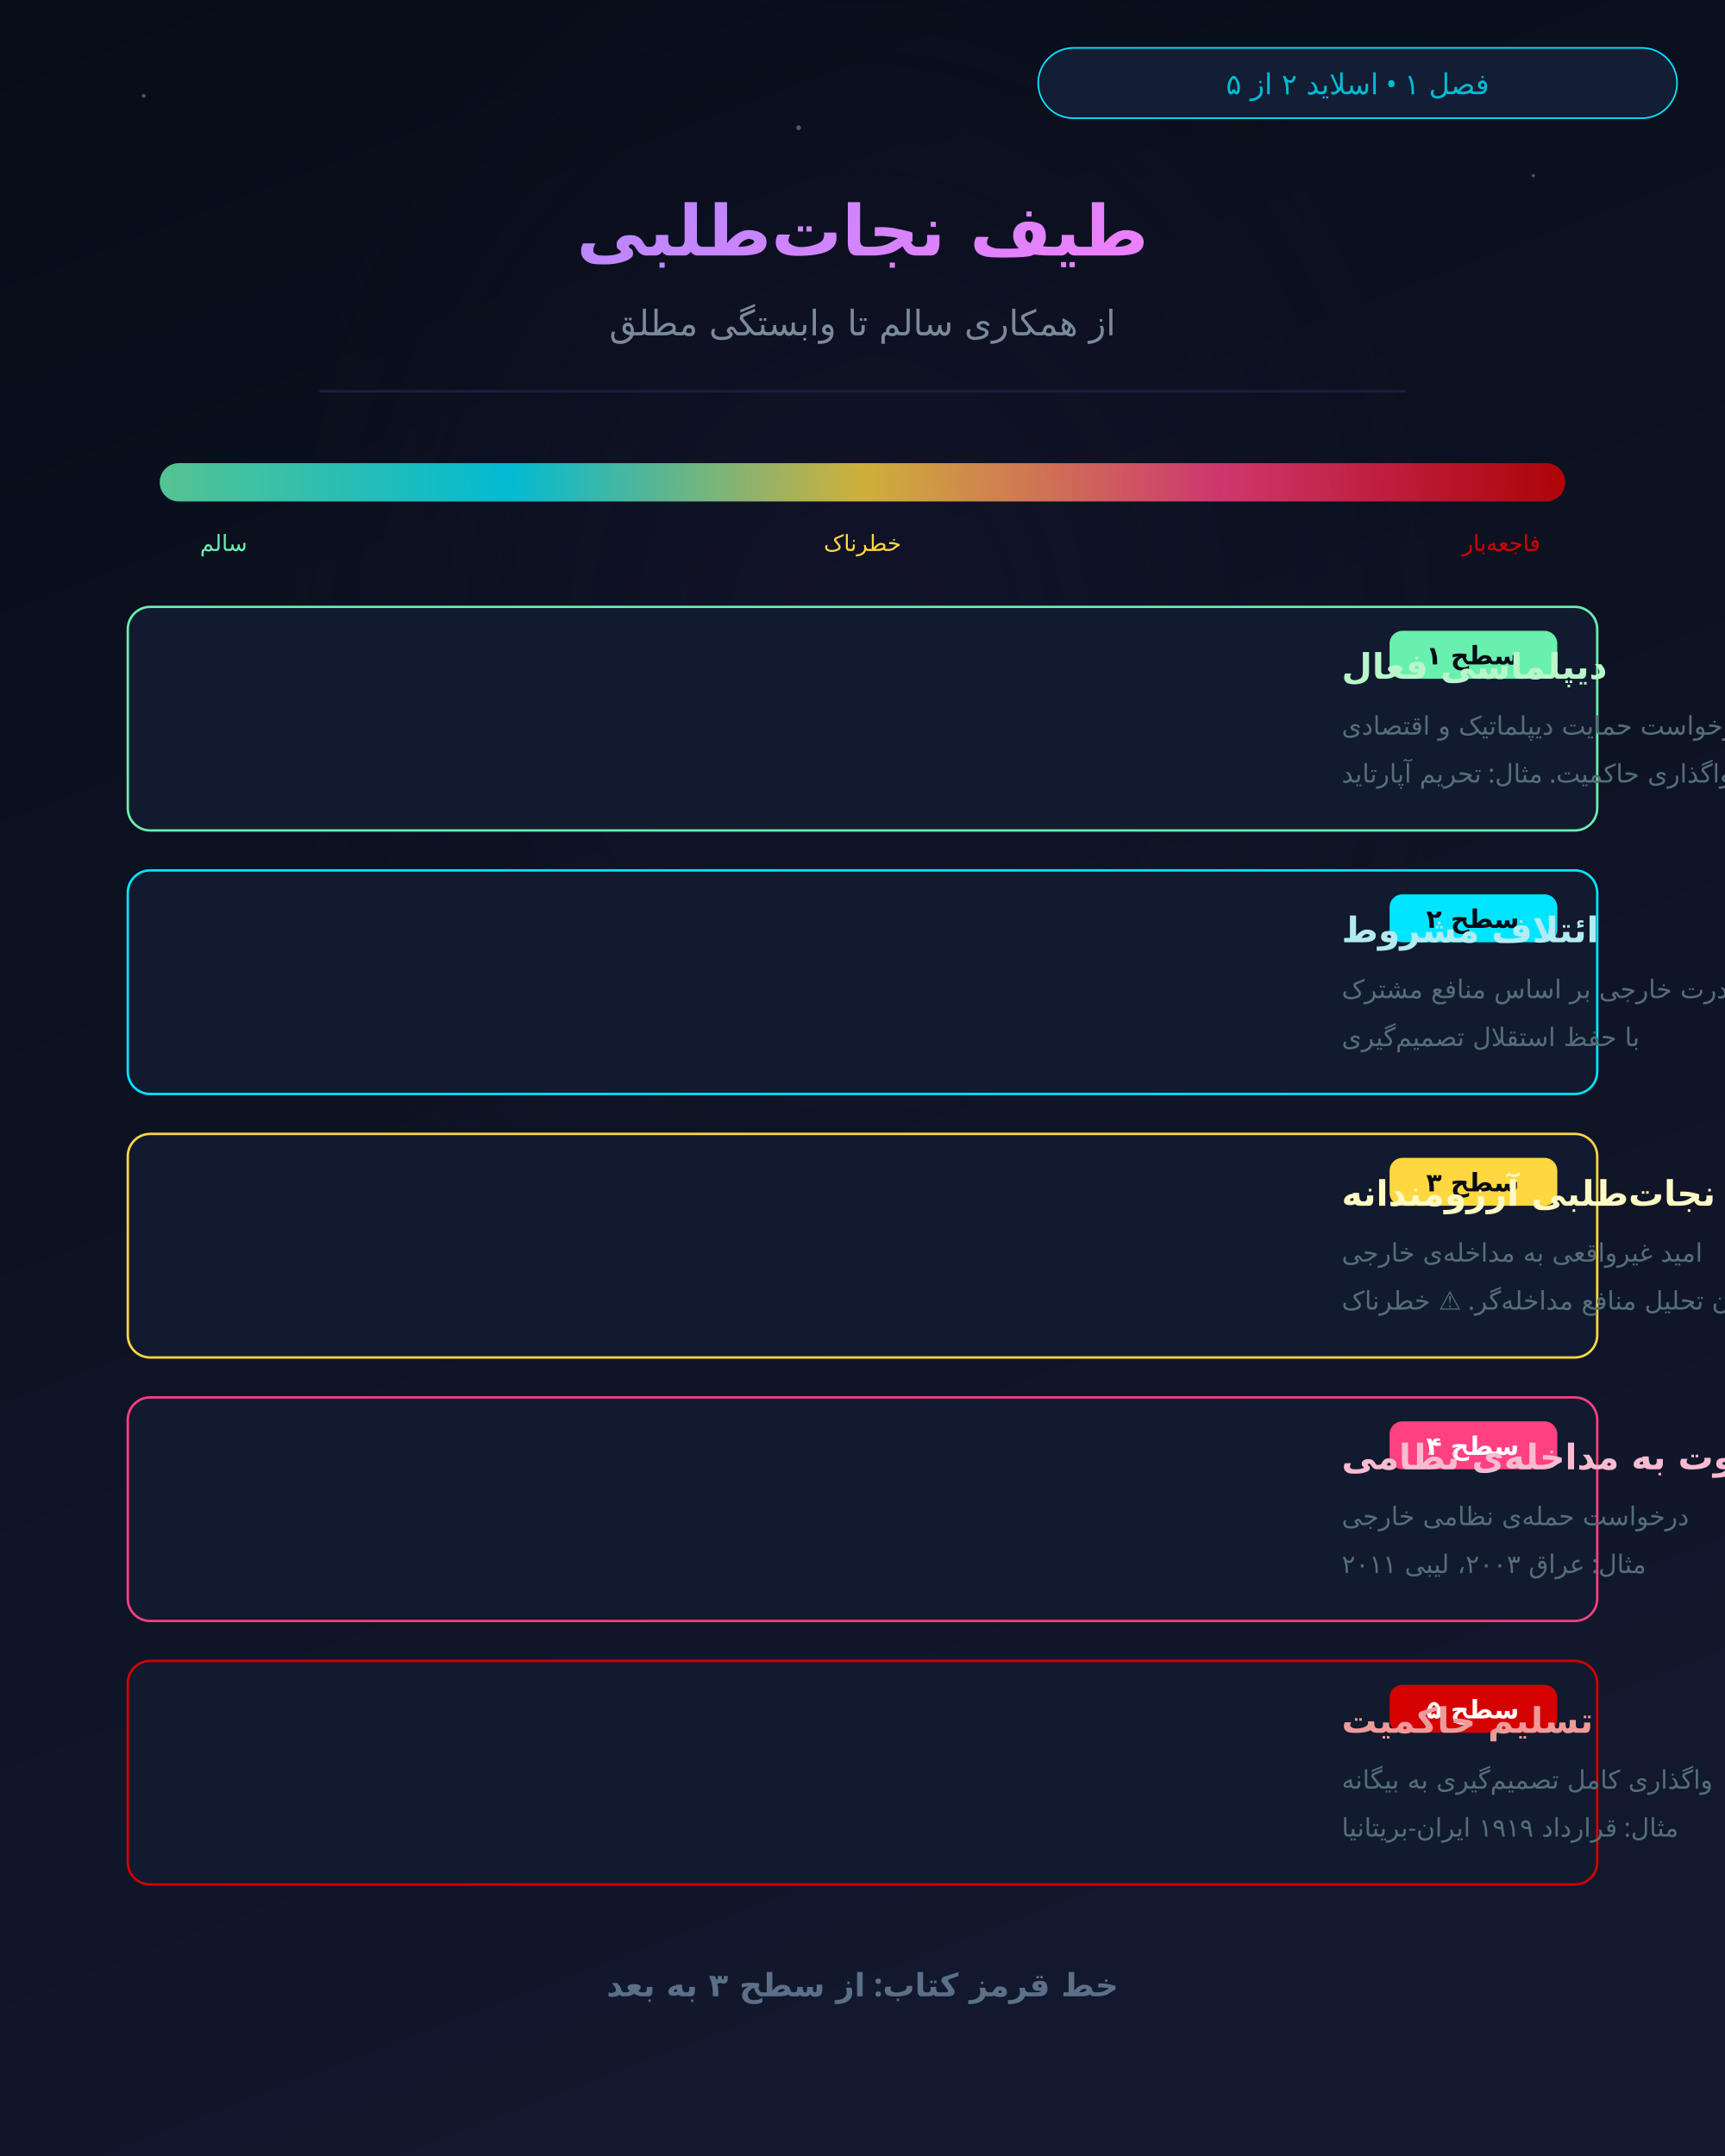
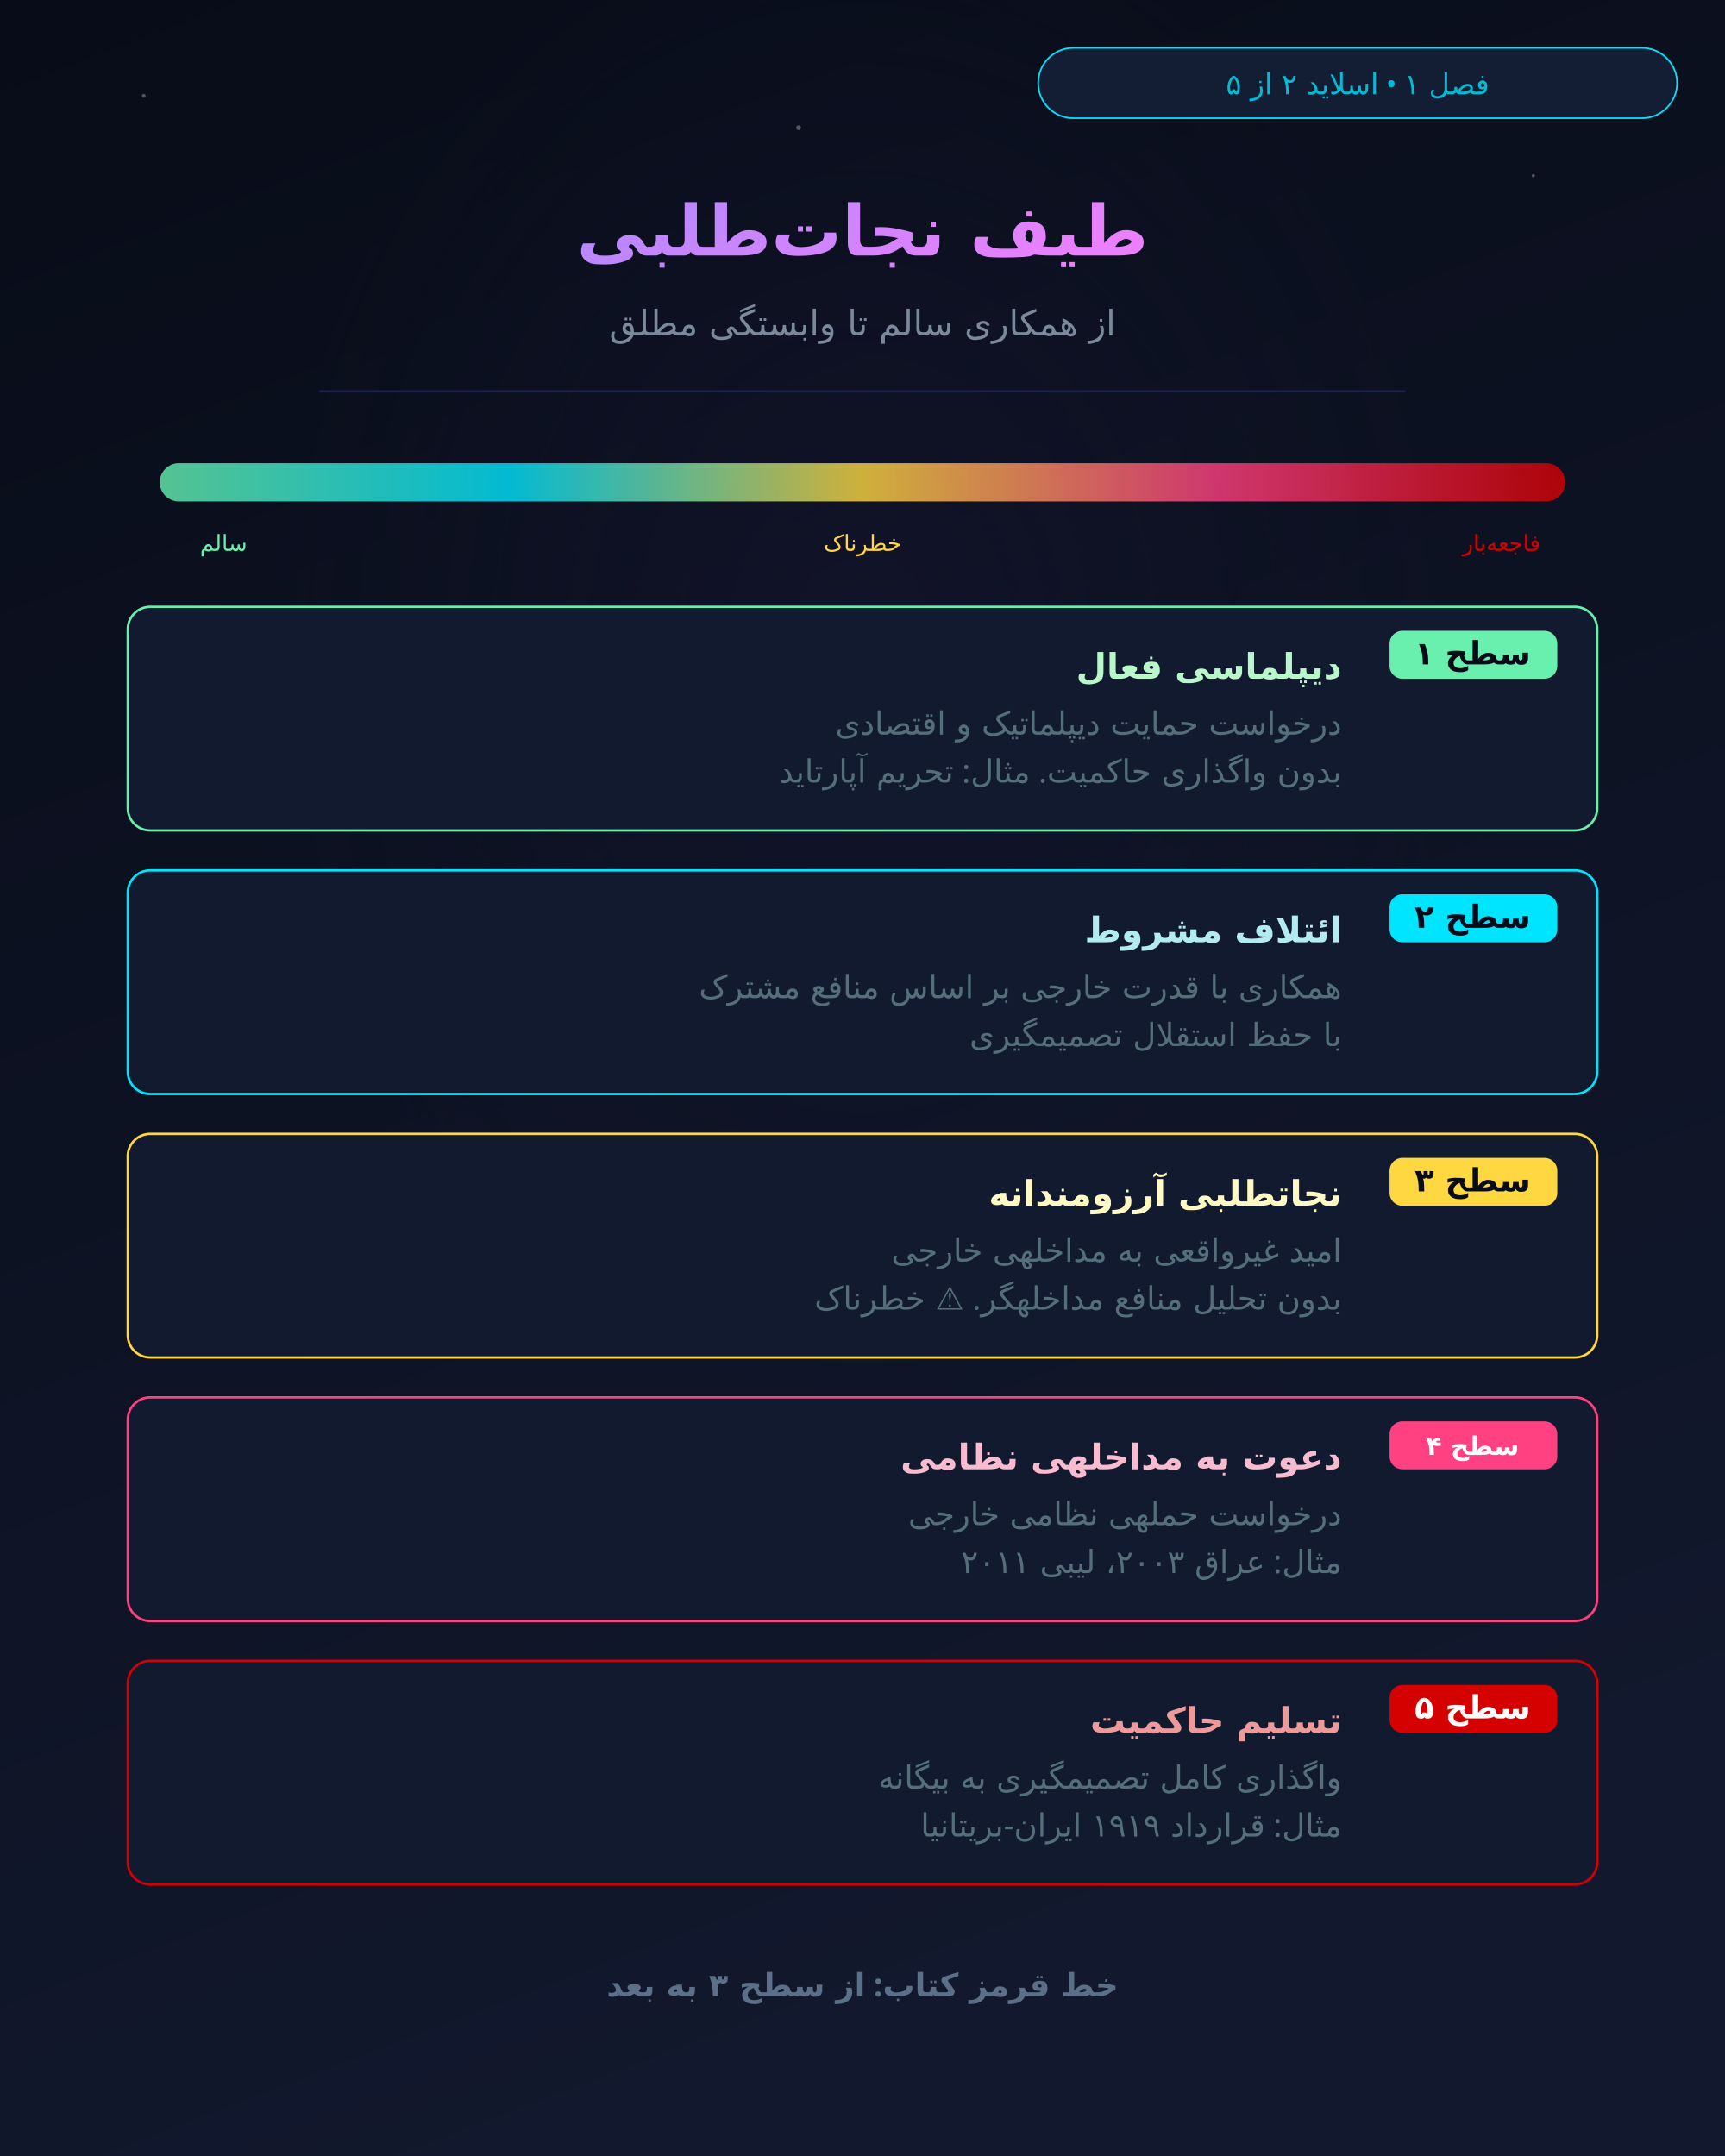
<svg xmlns="http://www.w3.org/2000/svg" width="1080" height="1350" viewBox="0 0 1080 1350">
  <defs>
    <linearGradient id="bg" x1="0" y1="0" x2=".3" y2="1">
      <stop offset="0%" stop-color="#080c18" />
      <stop offset="100%" stop-color="#12182d" />
    </linearGradient>
    <radialGradient id="gl" cx="50%" cy="30%" r="35%">
      <stop offset="0%" stop-color="#1a1535" stop-opacity=".4" />
      <stop offset="100%" stop-color="#12182d" stop-opacity="0" />
    </radialGradient>
    <linearGradient id="tg" x1="0" y1="0" x2="1" y2=".2">
      <stop offset="0%" stop-color="#b388ff" />
      <stop offset="100%" stop-color="#ea80fc" />
    </linearGradient>
    <linearGradient id="sp" x1="0" y1="0" x2="1" y2="0">
      <stop offset="0%" stop-color="#69f0ae" />
      <stop offset="25%" stop-color="#00e5ff" />
      <stop offset="50%" stop-color="#ffd740" />
      <stop offset="75%" stop-color="#ff4081" />
      <stop offset="100%" stop-color="#d50000" />
    </linearGradient>
  </defs>
  <rect width="1080" height="1350" fill="url(#bg)" />
  <rect width="1080" height="1350" fill="url(#gl)" />
  <g fill="#fff" opacity=".3">
    <circle cx="90" cy="60" r="1.2" />
    <circle cx="500" cy="80" r="1.5" />
    <circle cx="960" cy="110" r="1" />
  </g>
  <rect x="650" y="30" width="400" height="44" rx="22" fill="#131d33" stroke="#00e5ff" stroke-width="1" />
  <text x="850" y="59" text-anchor="middle" font-family="Vazirmatn,IRANSans,Tahoma,sans-serif" font-size="18" fill="#00bcd4" direction="rtl">فصل ۱ • اسلاید ۲ از ۵</text>
  <text x="540" y="160" text-anchor="middle" font-family="Vazirmatn,IRANSans,Tahoma,sans-serif" font-size="44" font-weight="900" fill="url(#tg)" direction="rtl">طیف نجات‌طلبی</text>
  <text x="540" y="210" text-anchor="middle" font-family="Vazirmatn,IRANSans,Tahoma,sans-serif" font-size="22" fill="#7a8a9a" direction="rtl">از همکاری سالم تا وابستگی مطلق</text>
  <line x1="200" y1="245" x2="880" y2="245" stroke="#1a2040" stroke-width="1.5" />
  <rect x="100" y="290" width="880" height="24" rx="12" fill="url(#sp)" opacity=".8" />
  <text x="140" y="345" text-anchor="middle" font-family="Vazirmatn,IRANSans,Tahoma,sans-serif" font-size="14" fill="#69f0ae" direction="rtl">سالم</text>
  <text x="540" y="345" text-anchor="middle" font-family="Vazirmatn,IRANSans,Tahoma,sans-serif" font-size="14" fill="#ffd740" direction="rtl">خطرناک</text>
  <text x="940" y="345" text-anchor="middle" font-family="Vazirmatn,IRANSans,Tahoma,sans-serif" font-size="14" fill="#d50000" direction="rtl">فاجعه‌بار</text>
  <rect x="80" y="380" width="920" height="140" rx="14" fill="#111a2e" stroke="#69f0ae" stroke-width="1.5" />
  <rect x="870" y="395" width="105" height="30" rx="8" fill="#69f0ae" />
-   <text x="922" y="416" text-anchor="middle" font-family="Vazirmatn,IRANSans,Tahoma,sans-serif" font-size="16" font-weight="700" fill="#080c18">سطح ۱</text>
-   <text x="840" y="425" text-anchor="end" font-family="Vazirmatn,IRANSans,Tahoma,sans-serif" font-size="22" font-weight="700" fill="#b9f6ca" direction="rtl">دیپلماسی فعال</text>
-   <text x="840" y="460" text-anchor="end" font-family="Vazirmatn,IRANSans,Tahoma,sans-serif" font-size="16" fill="#546e7a" direction="rtl">درخواست حمایت دیپلماتیک و اقتصادی</text>
-   <text x="840" y="490" text-anchor="end" font-family="Vazirmatn,IRANSans,Tahoma,sans-serif" font-size="16" fill="#546e7a" direction="rtl">بدون واگذاری حاکمیت. مثال: تحریم آپارتاید</text>
+   <text x="922" y="416" text-anchor="middle" font-family="Vazirmatn,IRANSans,Tahoma,sans-serif" font-size="20" font-weight="700" fill="#080c18">سطح ۱</text>
+   <text x="840" y="425" text-anchor="start" font-family="Vazirmatn,IRANSans,Tahoma,sans-serif" font-size="22" font-weight="700" fill="#b9f6ca" direction="rtl">دیپلماسی فعال</text>
+   <text x="840" y="460" text-anchor="start" font-family="Vazirmatn,IRANSans,Tahoma,sans-serif" font-size="20" fill="#546e7a" direction="rtl">درخواست حمایت دیپلماتیک و اقتصادی</text>
+   <text x="840" y="490" text-anchor="start" font-family="Vazirmatn,IRANSans,Tahoma,sans-serif" font-size="20" fill="#546e7a" direction="rtl">بدون واگذاری حاکمیت. مثال: تحریم آپارتاید</text>
  <rect x="80" y="545" width="920" height="140" rx="14" fill="#111a2e" stroke="#00e5ff" stroke-width="1.5" />
  <rect x="870" y="560" width="105" height="30" rx="8" fill="#00e5ff" />
-   <text x="922" y="581" text-anchor="middle" font-family="Vazirmatn,IRANSans,Tahoma,sans-serif" font-size="16" font-weight="700" fill="#080c18">سطح ۲</text>
-   <text x="840" y="590" text-anchor="end" font-family="Vazirmatn,IRANSans,Tahoma,sans-serif" font-size="22" font-weight="700" fill="#b2ebf2" direction="rtl">ائتلاف مشروط</text>
-   <text x="840" y="625" text-anchor="end" font-family="Vazirmatn,IRANSans,Tahoma,sans-serif" font-size="16" fill="#546e7a" direction="rtl">همکاری با قدرت خارجی بر اساس منافع مشترک</text>
-   <text x="840" y="655" text-anchor="end" font-family="Vazirmatn,IRANSans,Tahoma,sans-serif" font-size="16" fill="#546e7a" direction="rtl">با حفظ استقلال تصمیم‌گیری</text>
+   <text x="922" y="581" text-anchor="middle" font-family="Vazirmatn,IRANSans,Tahoma,sans-serif" font-size="20" font-weight="700" fill="#080c18">سطح ۲</text>
+   <text x="840" y="590" text-anchor="start" font-family="Vazirmatn,IRANSans,Tahoma,sans-serif" font-size="22" font-weight="700" fill="#b2ebf2" direction="rtl">ائتلاف مشروط</text>
+   <text x="840" y="625" text-anchor="start" font-family="Vazirmatn,IRANSans,Tahoma,sans-serif" font-size="20" fill="#546e7a" direction="rtl">همکاری با قدرت خارجی بر اساس منافع مشترک</text>
+   <text x="840" y="655" text-anchor="start" font-family="Vazirmatn,IRANSans,Tahoma,sans-serif" font-size="20" fill="#546e7a" direction="rtl">با حفظ استقلال تصمیمگیری</text>
  <rect x="80" y="710" width="920" height="140" rx="14" fill="#111a2e" stroke="#ffd740" stroke-width="1.5" />
  <rect x="870" y="725" width="105" height="30" rx="8" fill="#ffd740" />
-   <text x="922" y="746" text-anchor="middle" font-family="Vazirmatn,IRANSans,Tahoma,sans-serif" font-size="16" font-weight="700" fill="#080c18">سطح ۳</text>
-   <text x="840" y="755" text-anchor="end" font-family="Vazirmatn,IRANSans,Tahoma,sans-serif" font-size="22" font-weight="700" fill="#fff9c4" direction="rtl">نجات‌طلبی آرزومندانه</text>
-   <text x="840" y="790" text-anchor="end" font-family="Vazirmatn,IRANSans,Tahoma,sans-serif" font-size="16" fill="#546e7a" direction="rtl">امید غیرواقعی به مداخله‌ی خارجی</text>
-   <text x="840" y="820" text-anchor="end" font-family="Vazirmatn,IRANSans,Tahoma,sans-serif" font-size="16" fill="#546e7a" direction="rtl">بدون تحلیل منافع مداخله‌گر. ⚠ خطرناک</text>
+   <text x="922" y="746" text-anchor="middle" font-family="Vazirmatn,IRANSans,Tahoma,sans-serif" font-size="20" font-weight="700" fill="#080c18">سطح ۳</text>
+   <text x="840" y="755" text-anchor="start" font-family="Vazirmatn,IRANSans,Tahoma,sans-serif" font-size="22" font-weight="700" fill="#fff9c4" direction="rtl">نجاتطلبی آرزومندانه</text>
+   <text x="840" y="790" text-anchor="start" font-family="Vazirmatn,IRANSans,Tahoma,sans-serif" font-size="20" fill="#546e7a" direction="rtl">امید غیرواقعی به مداخلهی خارجی</text>
+   <text x="840" y="820" text-anchor="start" font-family="Vazirmatn,IRANSans,Tahoma,sans-serif" font-size="20" fill="#546e7a" direction="rtl">بدون تحلیل منافع مداخلهگر. ⚠ خطرناک</text>
  <rect x="80" y="875" width="920" height="140" rx="14" fill="#111a2e" stroke="#ff4081" stroke-width="1.5" />
  <rect x="870" y="890" width="105" height="30" rx="8" fill="#ff4081" />
  <text x="922" y="911" text-anchor="middle" font-family="Vazirmatn,IRANSans,Tahoma,sans-serif" font-size="16" font-weight="700" fill="#fff">سطح ۴</text>
-   <text x="840" y="920" text-anchor="end" font-family="Vazirmatn,IRANSans,Tahoma,sans-serif" font-size="22" font-weight="700" fill="#f8bbd0" direction="rtl">دعوت به مداخله‌ی نظامی</text>
-   <text x="840" y="955" text-anchor="end" font-family="Vazirmatn,IRANSans,Tahoma,sans-serif" font-size="16" fill="#546e7a" direction="rtl">درخواست حمله‌ی نظامی خارجی</text>
-   <text x="840" y="985" text-anchor="end" font-family="Vazirmatn,IRANSans,Tahoma,sans-serif" font-size="16" fill="#546e7a" direction="rtl">مثال: عراق ۲۰۰۳، لیبی ۲۰۱۱</text>
+   <text x="840" y="920" text-anchor="start" font-family="Vazirmatn,IRANSans,Tahoma,sans-serif" font-size="22" font-weight="700" fill="#f8bbd0" direction="rtl">دعوت به مداخلهی نظامی</text>
+   <text x="840" y="955" text-anchor="start" font-family="Vazirmatn,IRANSans,Tahoma,sans-serif" font-size="20" fill="#546e7a" direction="rtl">درخواست حملهی نظامی خارجی</text>
+   <text x="840" y="985" text-anchor="start" font-family="Vazirmatn,IRANSans,Tahoma,sans-serif" font-size="20" fill="#546e7a" direction="rtl">مثال: عراق ۲۰۰۳، لیبی ۲۰۱۱</text>
  <rect x="80" y="1040" width="920" height="140" rx="14" fill="#111a2e" stroke="#d50000" stroke-width="1.5" />
  <rect x="870" y="1055" width="105" height="30" rx="8" fill="#d50000" />
-   <text x="922" y="1076" text-anchor="middle" font-family="Vazirmatn,IRANSans,Tahoma,sans-serif" font-size="16" font-weight="700" fill="#fff">سطح ۵</text>
-   <text x="840" y="1085" text-anchor="end" font-family="Vazirmatn,IRANSans,Tahoma,sans-serif" font-size="22" font-weight="700" fill="#ef9a9a" direction="rtl">تسلیم حاکمیت</text>
-   <text x="840" y="1120" text-anchor="end" font-family="Vazirmatn,IRANSans,Tahoma,sans-serif" font-size="16" fill="#546e7a" direction="rtl">واگذاری کامل تصمیم‌گیری به بیگانه</text>
-   <text x="840" y="1150" text-anchor="end" font-family="Vazirmatn,IRANSans,Tahoma,sans-serif" font-size="16" fill="#546e7a" direction="rtl">مثال: قرارداد ۱۹۱۹ ایران-بریتانیا</text>
+   <text x="922" y="1076" text-anchor="middle" font-family="Vazirmatn,IRANSans,Tahoma,sans-serif" font-size="20" font-weight="700" fill="#fff">سطح ۵</text>
+   <text x="840" y="1085" text-anchor="start" font-family="Vazirmatn,IRANSans,Tahoma,sans-serif" font-size="22" font-weight="700" fill="#ef9a9a" direction="rtl">تسلیم حاکمیت</text>
+   <text x="840" y="1120" text-anchor="start" font-family="Vazirmatn,IRANSans,Tahoma,sans-serif" font-size="20" fill="#546e7a" direction="rtl">واگذاری کامل تصمیمگیری به بیگانه</text>
+   <text x="840" y="1150" text-anchor="start" font-family="Vazirmatn,IRANSans,Tahoma,sans-serif" font-size="20" fill="#546e7a" direction="rtl">مثال: قرارداد ۱۹۱۹ ایران-بریتانیا</text>
  <text x="540" y="1250" text-anchor="middle" font-family="Vazirmatn,IRANSans,Tahoma,sans-serif" font-size="20" font-weight="700" fill="#5c6f88" direction="rtl">خط قرمز کتاب: از سطح ۳ به بعد</text>
</svg>
